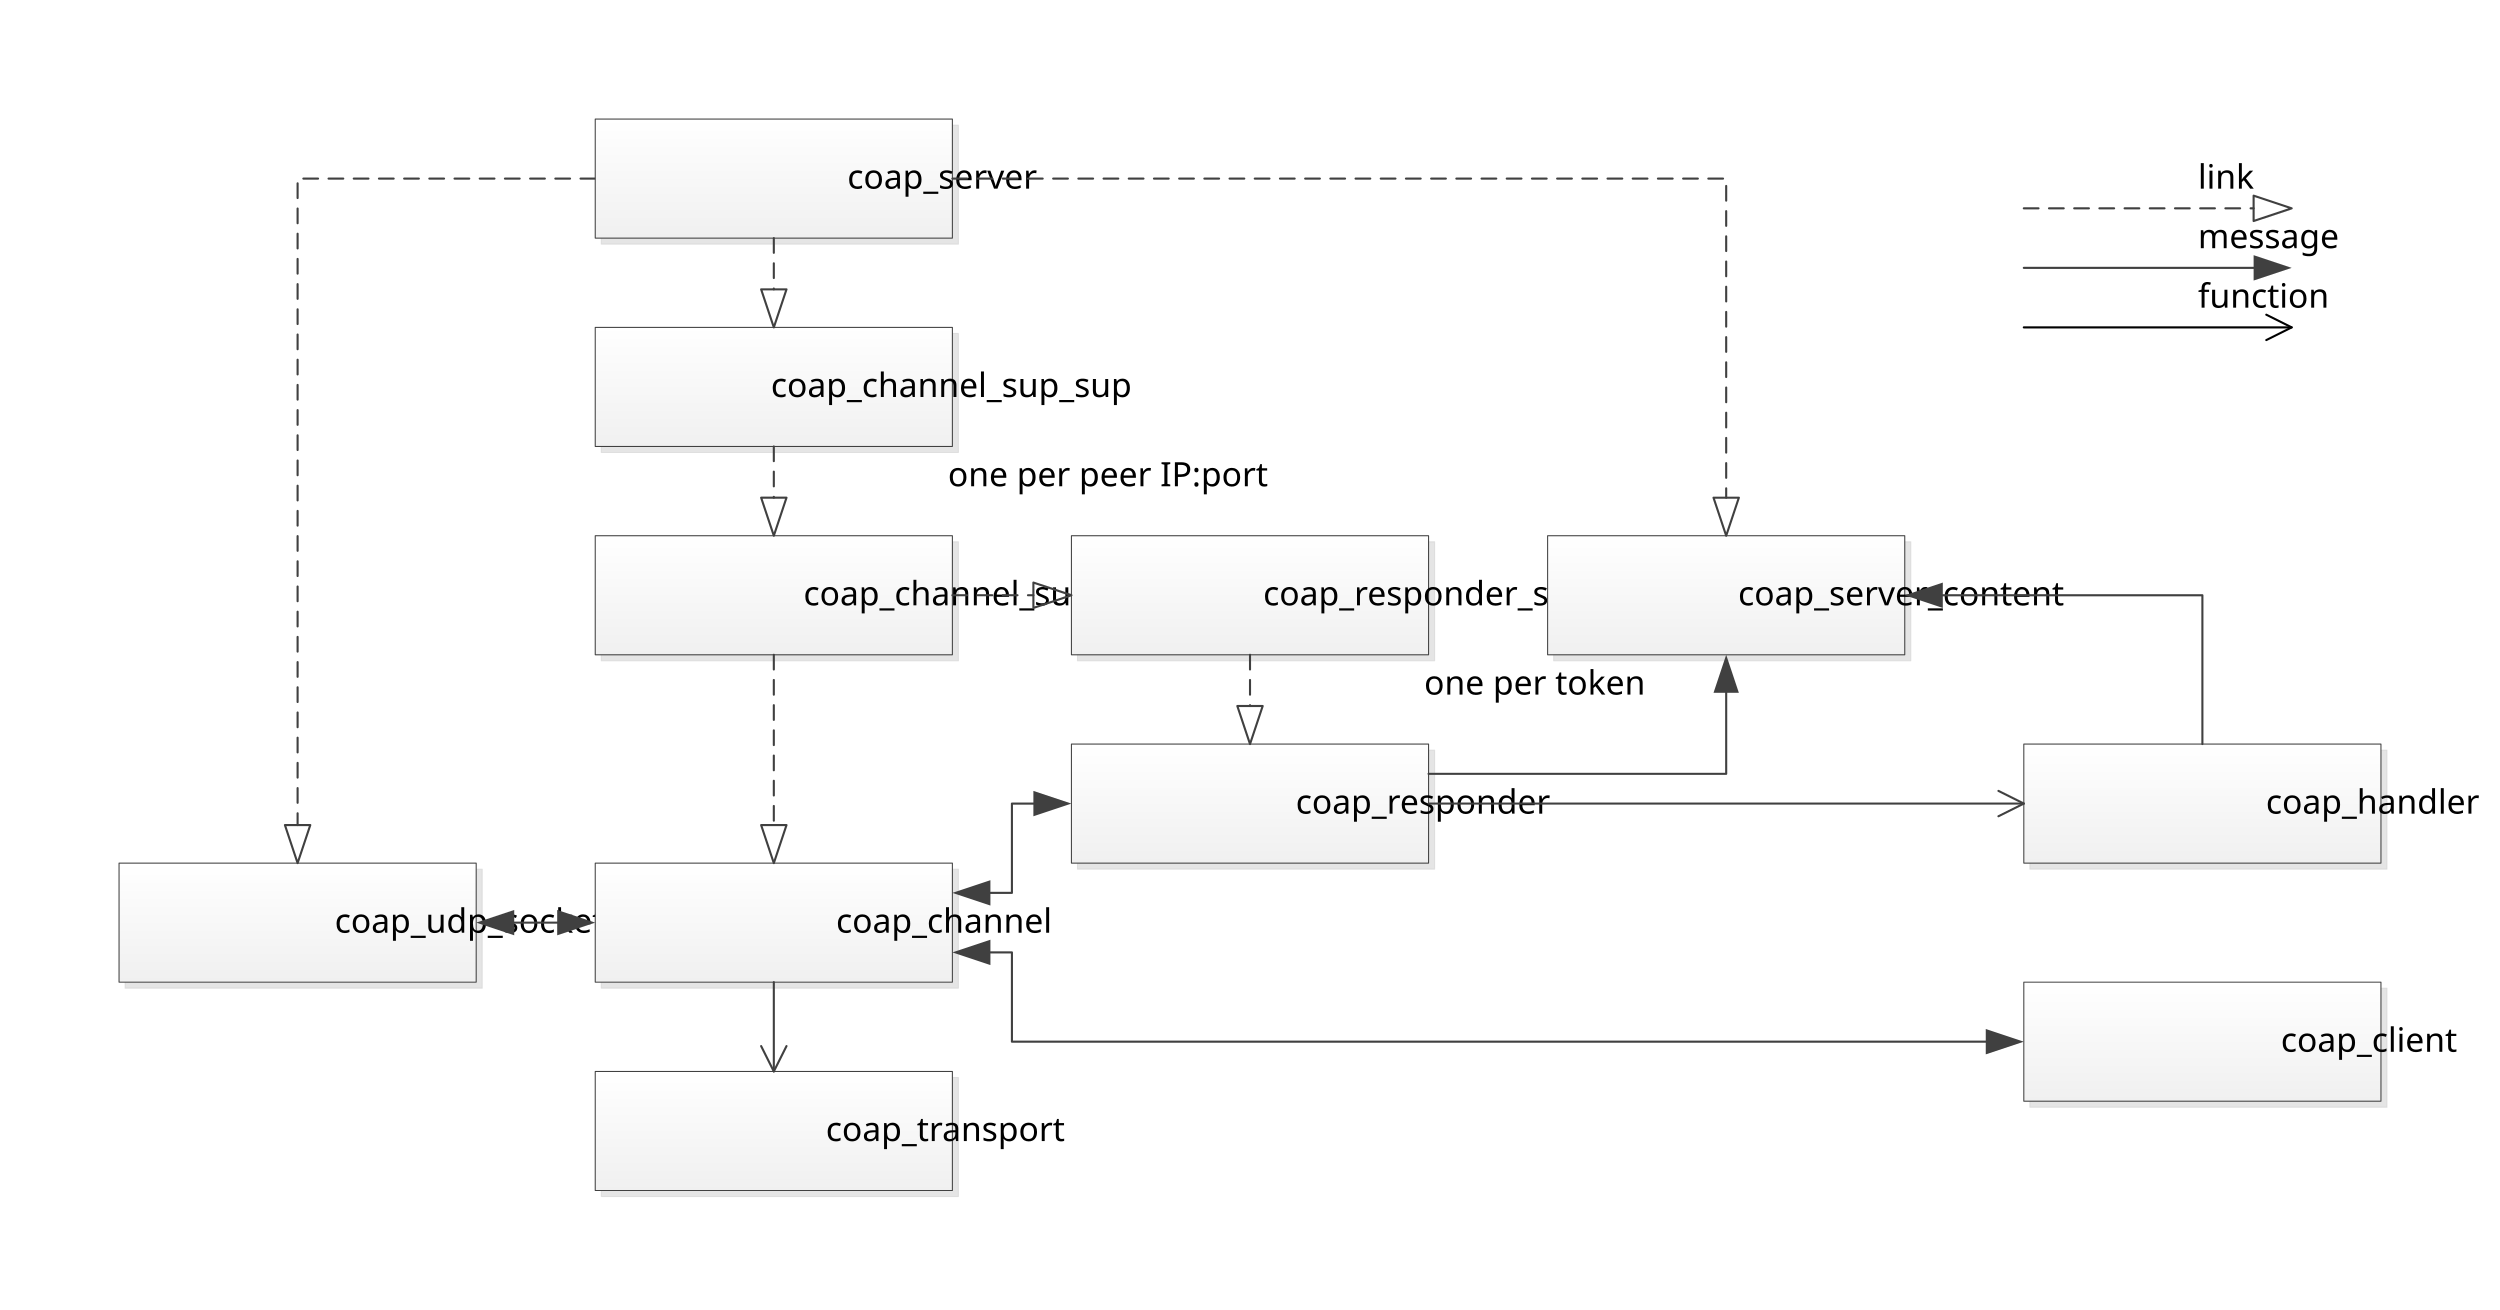
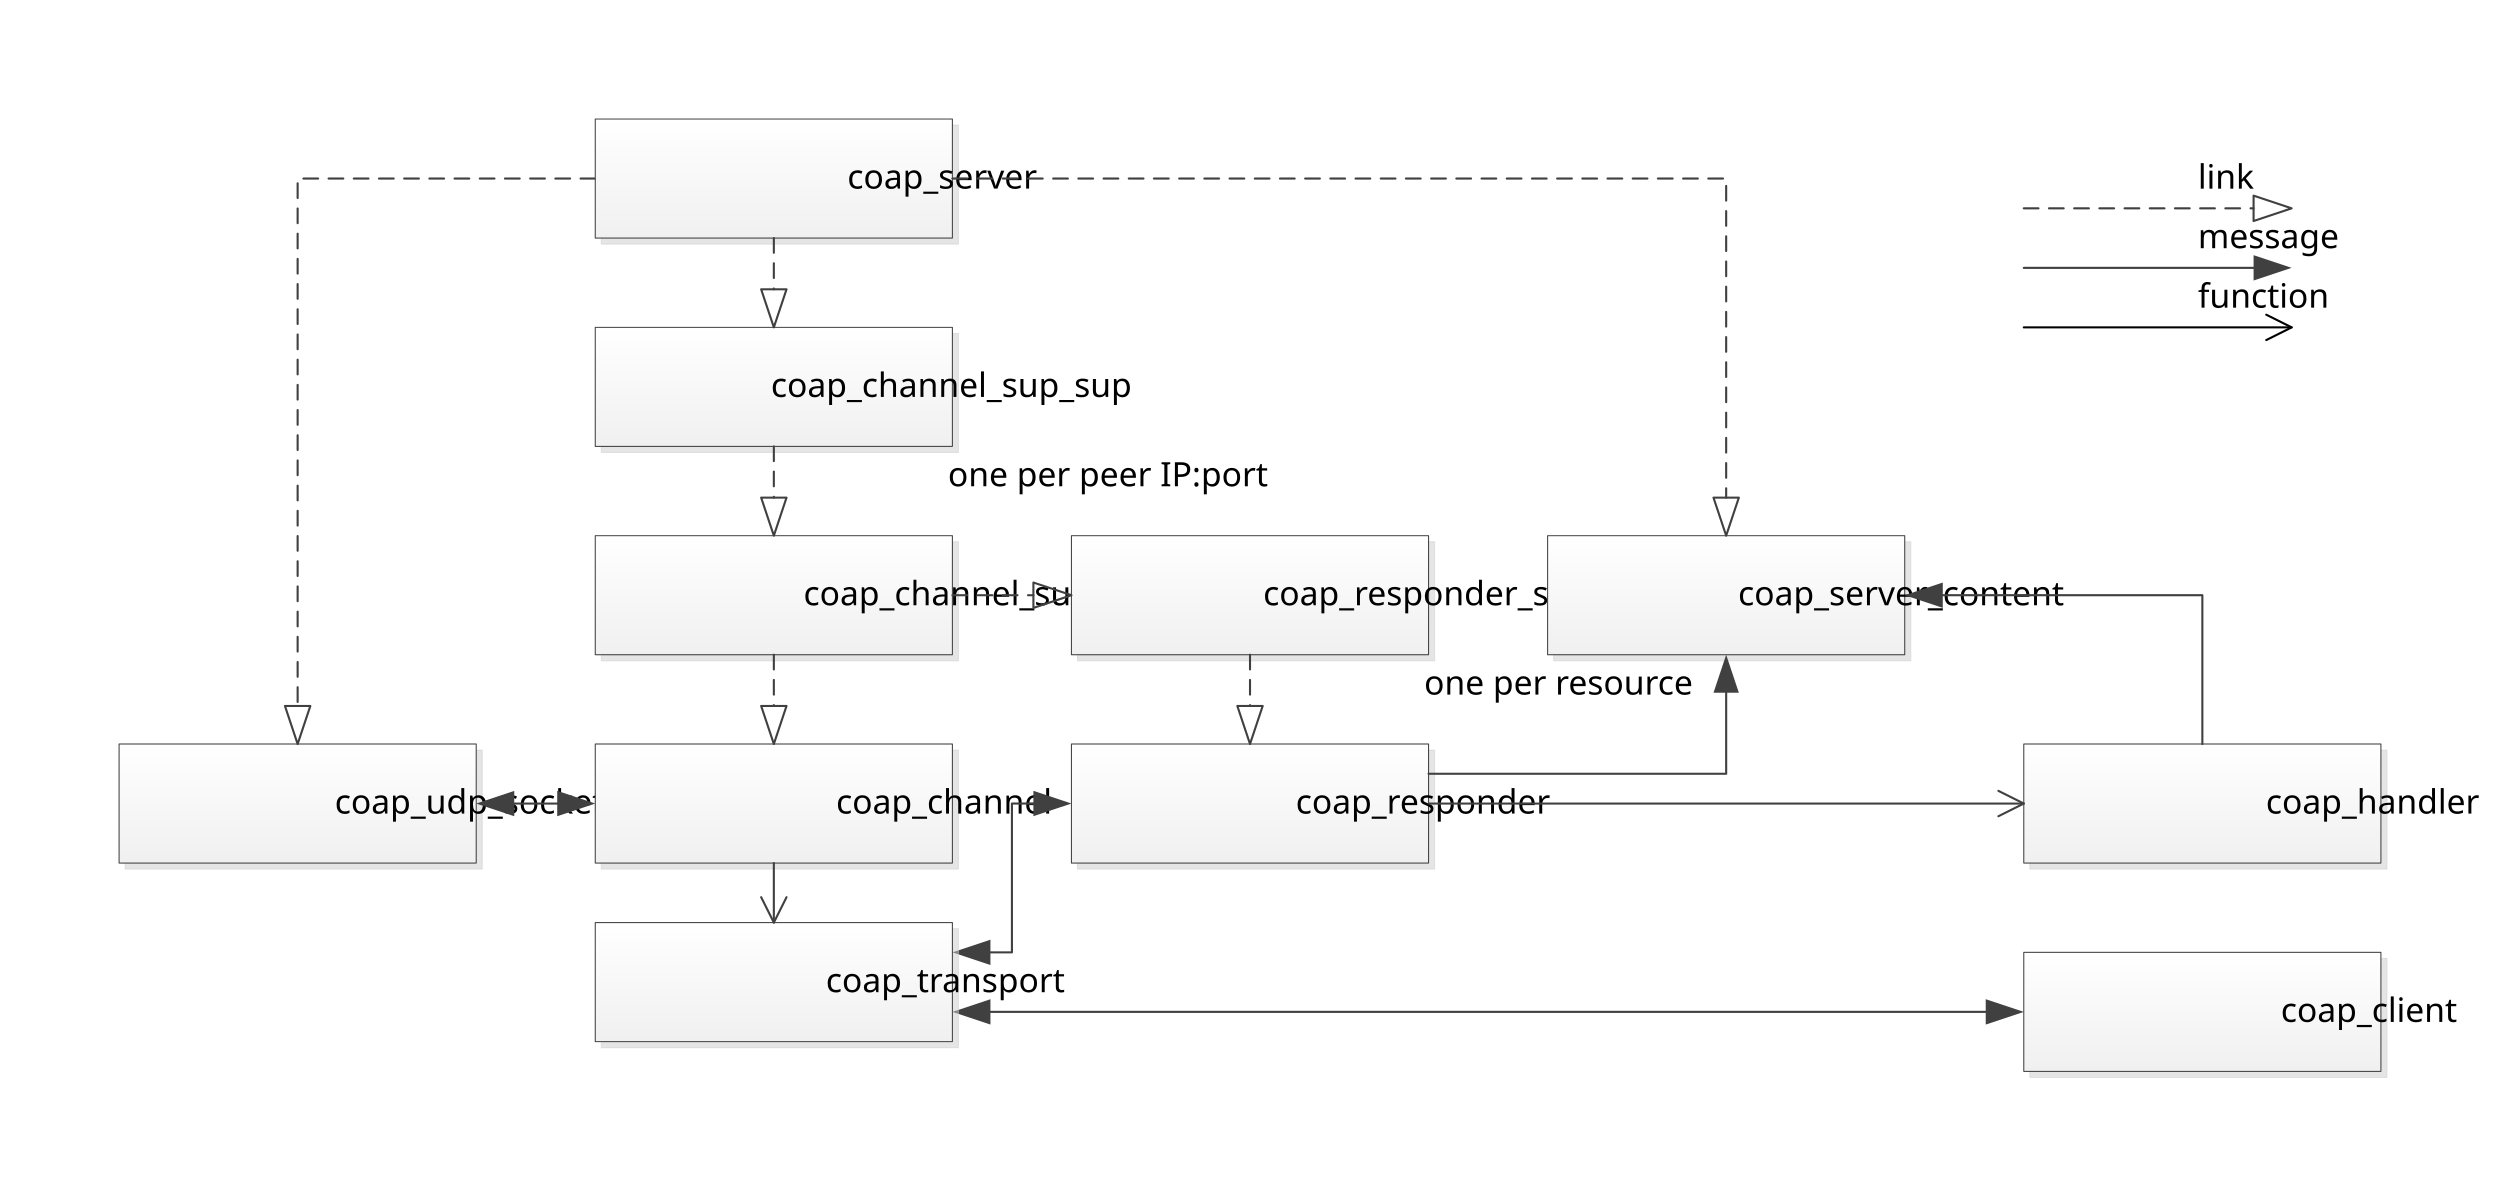
- <svg xmlns="http://www.w3.org/2000/svg" xmlns:ns1="http://schemas.microsoft.com/visio/2003/SVGExtensions/" xmlns:xlink="http://www.w3.org/1999/xlink" width="8.268in" height="4.331in" viewBox="0 0 595.276 311.811" xml:space="preserve" color-interpolation-filters="sRGB" class="st14">
+ <svg xmlns="http://www.w3.org/2000/svg" xmlns:ns1="http://schemas.microsoft.com/visio/2003/SVGExtensions/" xmlns:xlink="http://www.w3.org/1999/xlink" width="8.268in" height="3.937in" viewBox="0 0 595.276 283.465" xml:space="preserve" color-interpolation-filters="sRGB" class="st14">
  <ns1:documentProperties ns1:langID="1033" ns1:metric="true">
    <ns1:userDefs>
      <ns1:ud ns1:nameU="msvSubprocessMaster" ns1:prompt="" ns1:val="VT4(Rectangle)" />
      <ns1:ud ns1:nameU="msvNoAutoConnect" ns1:val="VT0(1):26" />
    </ns1:userDefs>
  </ns1:documentProperties>
  <style type="text/css">
	
		.st1 {visibility:visible}
		.st2 {fill:#cdcdcd;fill-opacity:0.5;stroke:#cdcdcd;stroke-linecap:round;stroke-linejoin:round;stroke-opacity:0.5;stroke-width:0.25}
		.st3 {fill:url(#grad30-6);stroke:#404040;stroke-linecap:round;stroke-linejoin:round;stroke-width:0.25}
		.st4 {fill:#000000;font-family:Calibri;font-size:0.667em}
		.st5 {marker-end:url(#mrkr13-47);marker-start:url(#mrkr13-45);stroke:#404040;stroke-linecap:round;stroke-linejoin:round;stroke-width:0.5}
		.st6 {fill:#404040;fill-opacity:1;stroke:#404040;stroke-opacity:1;stroke-width:0.166}
		.st7 {marker-end:url(#mrkr14-62);stroke:#404040;stroke-dasharray:3.5,2.5;stroke-linecap:round;stroke-linejoin:round;stroke-width:0.5}
		.st8 {fill:none;stroke:none;stroke-linecap:round;stroke-linejoin:round;stroke-width:0.25}
		.st9 {marker-start:url(#mrkr13-45);stroke:#404040;stroke-linecap:round;stroke-linejoin:round;stroke-width:0.5}
		.st10 {marker-start:url(#mrkr3-149);stroke:#404040;stroke-linecap:round;stroke-linejoin:round;stroke-width:0.5}
		.st11 {marker-start:url(#mrkr3-180);stroke:#000000;stroke-linecap:round;stroke-linejoin:round;stroke-width:0.5}
		.st12 {fill:#000000;fill-opacity:1;stroke:#000000;stroke-opacity:1;stroke-width:0.166}
		.st13 {marker-end:url(#mrkr13-47);stroke:#404040;stroke-linecap:round;stroke-linejoin:round;stroke-width:0.5}
		.st14 {fill:none;fill-rule:evenodd;font-size:12px;overflow:visible;stroke-linecap:square;stroke-miterlimit:3}
	
	</style>
  <defs id="Patterns_And_Gradients">
    <linearGradient id="grad30-6" ns1:fillPattern="30" ns1:foreground="#f0f0f0" ns1:background="#ffffff" x1="0" y1="1" x2="0" y2="0">
      <stop offset="0" style="stop-color:#f0f0f0;stop-opacity:1" />
      <stop offset="1" style="stop-color:#ffffff;stop-opacity:1" />
    </linearGradient>
  </defs>
  <defs id="Markers">
    <g id="lend13">
      <path d="M 3 1 L 0 0 L 3 -1 L 3 1 " style="stroke:none" />
    </g>
    <marker id="mrkr13-45" class="st6" ns1:arrowType="13" ns1:arrowSize="2" ns1:setback="17.4" refX="17.4" orient="auto" markerUnits="strokeWidth" overflow="visible">
      <use xlink:href="#lend13" transform="scale(6.04) " />
    </marker>
    <marker id="mrkr13-47" class="st6" ns1:arrowType="13" ns1:arrowSize="2" ns1:setback="18.12" refX="-18.12" orient="auto" markerUnits="strokeWidth" overflow="visible">
      <use xlink:href="#lend13" transform="scale(-6.04,-6.04) " />
    </marker>
    <g id="lend14">
      <path d="M 3 -1 L 0 0 L 3 1 L 3 -1 " style="stroke-linecap:round;stroke-linejoin:round;fill:none" />
    </g>
    <marker id="mrkr14-62" class="st6" ns1:arrowType="14" ns1:arrowSize="2" ns1:setback="18.12" refX="-18.12" orient="auto" markerUnits="strokeWidth" overflow="visible">
      <use xlink:href="#lend14" transform="scale(-6.04,-6.04) " />
    </marker>
    <g id="lend3">
      <path d="M 2 1 L 0 0 L 2 -1 " style="stroke-linecap:round;stroke-linejoin:round;fill:none" />
    </g>
    <marker id="mrkr3-149" class="st6" ns1:arrowType="3" ns1:arrowSize="2" orient="auto" markerUnits="strokeWidth" overflow="visible">
      <use xlink:href="#lend3" transform="scale(6.04) " />
    </marker>
    <marker id="mrkr3-180" class="st12" ns1:arrowType="3" ns1:arrowSize="2" orient="auto" markerUnits="strokeWidth" overflow="visible">
      <use xlink:href="#lend3" transform="scale(6.04) " />
    </marker>
  </defs>
  <g ns1:mID="0" ns1:index="1" ns1:groupContext="foregroundPage">
    <ns1:userDefs>
      <ns1:ud ns1:nameU="msvThemeColors" ns1:val="VT0(36):26" />
      <ns1:ud ns1:nameU="msvThemeEffects" ns1:val="VT0(16):26" />
      <ns1:ud ns1:nameU="msvThemeOrder" ns1:val="VT0(0):26" />
    </ns1:userDefs>
    <ns1:pageProperties ns1:drawingScale="0.0393701" ns1:pageScale="0.0393701" ns1:drawingUnits="24" ns1:shadowOffsetX="8.50393" ns1:shadowOffsetY="-8.50393" />
    <ns1:layer ns1:name="Connector" ns1:index="0" />
    <g id="shape1-1" ns1:mID="1" ns1:groupContext="shape" transform="translate(28.3465,-77.9528)">
      <ns1:userDefs>
        <ns1:ud ns1:nameU="visVersion" ns1:val="VT0(14):26" />
        <ns1:ud ns1:nameU="msvThemeColors" ns1:val="VT0(36):26" />
        <ns1:ud ns1:nameU="msvThemeEffects" ns1:val="VT0(16):26" />
      </ns1:userDefs>
      <ns1:textBlock ns1:margins="rect(4,4,4,4)" ns1:tabSpace="42.5197" />
-       <ns1:textRect cx="42.52" cy="297.638" width="85.04" height="28.346" />
+       <ns1:textRect cx="42.52" cy="269.291" width="85.04" height="28.346" />
      <g id="shadow1-2" ns1:groupContext="shadow" ns1:shadowOffsetX="1.44" ns1:shadowOffsetY="-1.44" ns1:shadowType="1" transform="matrix(1,0,0,1,1.44,1.44)" class="st1">
-         <rect x="0" y="283.465" width="85.039" height="28.346" class="st2" />
-       </g>
-       <rect x="0" y="283.465" width="85.039" height="28.346" class="st3" />
-       <text x="13.9" y="300.04" class="st4" ns1:langID="1033">
+         <rect x="0" y="255.118" width="85.039" height="28.346" class="st2" />
+       </g>
+       <rect x="0" y="255.118" width="85.039" height="28.346" class="st3" />
+       <text x="13.9" y="271.69" class="st4" ns1:langID="1033">
        <ns1:paragraph ns1:horizAlign="1" />
        <ns1:tabList />coap_udp_socket</text>
    </g>
-     <g id="shape2-8" ns1:mID="2" ns1:groupContext="shape" transform="translate(141.732,-205.512)">
-       <ns1:userDefs>
-         <ns1:ud ns1:nameU="visVersion" ns1:val="VT0(14):26" />
-         <ns1:ud ns1:nameU="msvThemeColors" ns1:val="VT0(36):26" />
-         <ns1:ud ns1:nameU="msvThemeEffects" ns1:val="VT0(16):26" />
-       </ns1:userDefs>
-       <ns1:textBlock ns1:margins="rect(4,4,4,4)" ns1:tabSpace="42.5197" />
-       <ns1:textRect cx="42.52" cy="297.638" width="85.04" height="28.346" />
+     <g id="shape2-8" ns1:mID="2" ns1:groupContext="shape" transform="translate(141.732,-177.165)">
+       <ns1:userDefs>
+         <ns1:ud ns1:nameU="visVersion" ns1:val="VT0(14):26" />
+         <ns1:ud ns1:nameU="msvThemeColors" ns1:val="VT0(36):26" />
+         <ns1:ud ns1:nameU="msvThemeEffects" ns1:val="VT0(16):26" />
+       </ns1:userDefs>
+       <ns1:textBlock ns1:margins="rect(4,4,4,4)" ns1:tabSpace="42.5197" />
+       <ns1:textRect cx="42.52" cy="269.291" width="85.04" height="28.346" />
      <g id="shadow2-9" ns1:groupContext="shadow" ns1:shadowOffsetX="1.44" ns1:shadowOffsetY="-1.44" ns1:shadowType="1" transform="matrix(1,0,0,1,1.44,1.44)" class="st1">
-         <rect x="0" y="283.465" width="85.039" height="28.346" class="st2" />
-       </g>
-       <rect x="0" y="283.465" width="85.039" height="28.346" class="st3" />
-       <text x="4.37" y="300.04" class="st4" ns1:langID="1033">
+         <rect x="0" y="255.118" width="85.039" height="28.346" class="st2" />
+       </g>
+       <rect x="0" y="255.118" width="85.039" height="28.346" class="st3" />
+       <text x="4.37" y="271.69" class="st4" ns1:langID="1033">
        <ns1:paragraph ns1:horizAlign="1" />
        <ns1:tabList />coap_channel_sup_sup</text>
    </g>
-     <g id="shape3-14" ns1:mID="3" ns1:groupContext="shape" transform="translate(141.732,-155.906)">
-       <ns1:userDefs>
-         <ns1:ud ns1:nameU="visVersion" ns1:val="VT0(14):26" />
-         <ns1:ud ns1:nameU="msvThemeColors" ns1:val="VT0(36):26" />
-         <ns1:ud ns1:nameU="msvThemeEffects" ns1:val="VT0(16):26" />
-       </ns1:userDefs>
-       <ns1:textBlock ns1:margins="rect(4,4,4,4)" ns1:tabSpace="42.5197" />
-       <ns1:textRect cx="42.52" cy="297.638" width="85.04" height="28.346" />
+     <g id="shape3-14" ns1:mID="3" ns1:groupContext="shape" transform="translate(141.732,-127.559)">
+       <ns1:userDefs>
+         <ns1:ud ns1:nameU="visVersion" ns1:val="VT0(14):26" />
+         <ns1:ud ns1:nameU="msvThemeColors" ns1:val="VT0(36):26" />
+         <ns1:ud ns1:nameU="msvThemeEffects" ns1:val="VT0(16):26" />
+       </ns1:userDefs>
+       <ns1:textBlock ns1:margins="rect(4,4,4,4)" ns1:tabSpace="42.5197" />
+       <ns1:textRect cx="42.52" cy="269.291" width="85.04" height="28.346" />
      <g id="shadow3-15" ns1:groupContext="shadow" ns1:shadowOffsetX="1.44" ns1:shadowOffsetY="-1.44" ns1:shadowType="1" transform="matrix(1,0,0,1,1.44,1.44)" class="st1">
-         <rect x="0" y="283.465" width="85.039" height="28.346" class="st2" />
-       </g>
-       <rect x="0" y="283.465" width="85.039" height="28.346" class="st3" />
-       <text x="12.13" y="300.04" class="st4" ns1:langID="1033">
+         <rect x="0" y="255.118" width="85.039" height="28.346" class="st2" />
+       </g>
+       <rect x="0" y="255.118" width="85.039" height="28.346" class="st3" />
+       <text x="12.13" y="271.69" class="st4" ns1:langID="1033">
        <ns1:paragraph ns1:horizAlign="1" />
        <ns1:tabList />coap_channel_sup</text>
    </g>
    <g id="shape4-20" ns1:mID="4" ns1:groupContext="shape" transform="translate(141.732,-77.9528)">
      <ns1:userDefs>
        <ns1:ud ns1:nameU="visVersion" ns1:val="VT0(14):26" />
        <ns1:ud ns1:nameU="msvThemeColors" ns1:val="VT0(36):26" />
        <ns1:ud ns1:nameU="msvThemeEffects" ns1:val="VT0(16):26" />
      </ns1:userDefs>
      <ns1:textBlock ns1:margins="rect(4,4,4,4)" ns1:tabSpace="42.5197" />
-       <ns1:textRect cx="42.52" cy="297.638" width="85.04" height="28.346" />
+       <ns1:textRect cx="42.52" cy="269.291" width="85.04" height="28.346" />
      <g id="shadow4-21" ns1:groupContext="shadow" ns1:shadowOffsetX="1.44" ns1:shadowOffsetY="-1.44" ns1:shadowType="1" transform="matrix(1,0,0,1,1.44,1.44)" class="st1">
-         <rect x="0" y="283.465" width="85.039" height="28.346" class="st2" />
-       </g>
-       <rect x="0" y="283.465" width="85.039" height="28.346" class="st3" />
-       <text x="19.89" y="300.04" class="st4" ns1:langID="1033">
+         <rect x="0" y="255.118" width="85.039" height="28.346" class="st2" />
+       </g>
+       <rect x="0" y="255.118" width="85.039" height="28.346" class="st3" />
+       <text x="19.89" y="271.69" class="st4" ns1:langID="1033">
        <ns1:paragraph ns1:horizAlign="1" />
        <ns1:tabList />coap_channel</text>
    </g>
-     <g id="shape5-26" ns1:mID="5" ns1:groupContext="shape" transform="translate(255.118,-155.906)">
-       <ns1:userDefs>
-         <ns1:ud ns1:nameU="visVersion" ns1:val="VT0(14):26" />
-         <ns1:ud ns1:nameU="msvThemeColors" ns1:val="VT0(36):26" />
-         <ns1:ud ns1:nameU="msvThemeEffects" ns1:val="VT0(16):26" />
-       </ns1:userDefs>
-       <ns1:textBlock ns1:margins="rect(4,4,4,4)" ns1:tabSpace="42.5197" />
-       <ns1:textRect cx="42.52" cy="297.638" width="85.04" height="28.346" />
+     <g id="shape5-26" ns1:mID="5" ns1:groupContext="shape" transform="translate(255.118,-127.559)">
+       <ns1:userDefs>
+         <ns1:ud ns1:nameU="visVersion" ns1:val="VT0(14):26" />
+         <ns1:ud ns1:nameU="msvThemeColors" ns1:val="VT0(36):26" />
+         <ns1:ud ns1:nameU="msvThemeEffects" ns1:val="VT0(16):26" />
+       </ns1:userDefs>
+       <ns1:textBlock ns1:margins="rect(4,4,4,4)" ns1:tabSpace="42.5197" />
+       <ns1:textRect cx="42.52" cy="269.291" width="85.04" height="28.346" />
      <g id="shadow5-27" ns1:groupContext="shadow" ns1:shadowOffsetX="1.44" ns1:shadowOffsetY="-1.44" ns1:shadowType="1" transform="matrix(1,0,0,1,1.44,1.44)" class="st1">
-         <rect x="0" y="283.465" width="85.039" height="28.346" class="st2" />
-       </g>
-       <rect x="0" y="283.465" width="85.039" height="28.346" class="st3" />
-       <text x="8.2" y="300.04" class="st4" ns1:langID="1033">
+         <rect x="0" y="255.118" width="85.039" height="28.346" class="st2" />
+       </g>
+       <rect x="0" y="255.118" width="85.039" height="28.346" class="st3" />
+       <text x="8.2" y="271.69" class="st4" ns1:langID="1033">
        <ns1:paragraph ns1:horizAlign="1" />
        <ns1:tabList />coap_responder_sup</text>
    </g>
-     <g id="shape6-32" ns1:mID="6" ns1:groupContext="shape" transform="translate(255.118,-106.299)">
-       <ns1:userDefs>
-         <ns1:ud ns1:nameU="visVersion" ns1:val="VT0(14):26" />
-         <ns1:ud ns1:nameU="msvThemeColors" ns1:val="VT0(36):26" />
-         <ns1:ud ns1:nameU="msvThemeEffects" ns1:val="VT0(16):26" />
-       </ns1:userDefs>
-       <ns1:textBlock ns1:margins="rect(4,4,4,4)" ns1:tabSpace="42.5197" />
-       <ns1:textRect cx="42.52" cy="297.638" width="85.04" height="28.346" />
+     <g id="shape6-32" ns1:mID="6" ns1:groupContext="shape" transform="translate(255.118,-77.9528)">
+       <ns1:userDefs>
+         <ns1:ud ns1:nameU="visVersion" ns1:val="VT0(14):26" />
+         <ns1:ud ns1:nameU="msvThemeColors" ns1:val="VT0(36):26" />
+         <ns1:ud ns1:nameU="msvThemeEffects" ns1:val="VT0(16):26" />
+       </ns1:userDefs>
+       <ns1:textBlock ns1:margins="rect(4,4,4,4)" ns1:tabSpace="42.5197" />
+       <ns1:textRect cx="42.52" cy="269.291" width="85.04" height="28.346" />
      <g id="shadow6-33" ns1:groupContext="shadow" ns1:shadowOffsetX="1.44" ns1:shadowOffsetY="-1.44" ns1:shadowType="1" transform="matrix(1,0,0,1,1.44,1.44)" class="st1">
-         <rect x="0" y="283.465" width="85.039" height="28.346" class="st2" />
-       </g>
-       <rect x="0" y="283.465" width="85.039" height="28.346" class="st3" />
-       <text x="15.96" y="300.04" class="st4" ns1:langID="1033">
+         <rect x="0" y="255.118" width="85.039" height="28.346" class="st2" />
+       </g>
+       <rect x="0" y="255.118" width="85.039" height="28.346" class="st3" />
+       <text x="15.96" y="271.69" class="st4" ns1:langID="1033">
        <ns1:paragraph ns1:horizAlign="1" />
        <ns1:tabList />coap_responder</text>
    </g>
    <g id="shape9-38" ns1:mID="9" ns1:groupContext="shape" ns1:layerMember="0" transform="translate(141.732,-85.0394)">
      <ns1:userDefs>
        <ns1:ud ns1:nameU="visVersion" ns1:val="VT0(14):26" />
        <ns1:ud ns1:nameU="msvThemeColors" ns1:val="VT0(36):26" />
        <ns1:ud ns1:nameU="msvThemeEffects" ns1:val="VT0(16):26" />
      </ns1:userDefs>
-       <path d="M-8.7 304.72 L-9.06 304.72 L-19.29 304.72" class="st5" />
-     </g>
-     <g id="shape10-48" ns1:mID="10" ns1:groupContext="shape" ns1:layerMember="0" transform="translate(255.118,-120.472)">
-       <ns1:userDefs>
-         <ns1:ud ns1:nameU="visVersion" ns1:val="VT0(14):26" />
-         <ns1:ud ns1:nameU="msvThemeColors" ns1:val="VT0(36):26" />
-         <ns1:ud ns1:nameU="msvThemeEffects" ns1:val="VT0(16):26" />
-       </ns1:userDefs>
-       <path d="M-8.7 311.81 L-9.06 311.81 L-14.17 311.81 L-14.17 333.07 L-19.29 333.07" class="st5" />
-     </g>
-     <g id="shape11-56" ns1:mID="11" ns1:groupContext="shape" ns1:layerMember="0" transform="translate(177.165,-155.906)">
-       <ns1:userDefs>
-         <ns1:ud ns1:nameU="visVersion" ns1:val="VT0(14):26" />
-         <ns1:ud ns1:nameU="msvThemeColors" ns1:val="VT0(36):26" />
-         <ns1:ud ns1:nameU="msvThemeEffects" ns1:val="VT0(16):26" />
-       </ns1:userDefs>
-       <path d="M7.09 311.81 L7.09 352.36" class="st7" />
-     </g>
-     <g id="shape12-63" ns1:mID="12" ns1:groupContext="shape" ns1:layerMember="0" transform="translate(290.551,-155.906)">
-       <ns1:userDefs>
-         <ns1:ud ns1:nameU="visVersion" ns1:val="VT0(14):26" />
-         <ns1:ud ns1:nameU="msvThemeColors" ns1:val="VT0(36):26" />
-         <ns1:ud ns1:nameU="msvThemeEffects" ns1:val="VT0(16):26" />
-       </ns1:userDefs>
-       <path d="M7.09 311.81 L7.09 324.01" class="st7" />
-     </g>
-     <g id="shape13-69" ns1:mID="13" ns1:groupContext="shape" ns1:layerMember="0" transform="translate(226.772,-162.992)">
-       <ns1:userDefs>
-         <ns1:ud ns1:nameU="visVersion" ns1:val="VT0(14):26" />
-         <ns1:ud ns1:nameU="msvThemeColors" ns1:val="VT0(36):26" />
-         <ns1:ud ns1:nameU="msvThemeEffects" ns1:val="VT0(16):26" />
-       </ns1:userDefs>
-       <path d="M0 304.72 L19.29 304.72" class="st7" />
-     </g>
-     <g id="shape14-75" ns1:mID="14" ns1:groupContext="shape" ns1:layerMember="0" transform="translate(177.165,-205.512)">
-       <ns1:userDefs>
-         <ns1:ud ns1:nameU="visVersion" ns1:val="VT0(14):26" />
-         <ns1:ud ns1:nameU="msvThemeColors" ns1:val="VT0(36):26" />
-         <ns1:ud ns1:nameU="msvThemeEffects" ns1:val="VT0(16):26" />
-       </ns1:userDefs>
-       <path d="M7.09 311.81 L7.09 324.01" class="st7" />
-     </g>
-     <g id="shape15-81" ns1:mID="15" ns1:groupContext="shape" ns1:layerMember="0" transform="translate(141.732,-269.291)">
-       <ns1:userDefs>
-         <ns1:ud ns1:nameU="visVersion" ns1:val="VT0(14):26" />
-         <ns1:ud ns1:nameU="msvThemeColors" ns1:val="VT0(36):26" />
-         <ns1:ud ns1:nameU="msvThemeEffects" ns1:val="VT0(16):26" />
-       </ns1:userDefs>
-       <path d="M0 311.81 L-70.87 311.81 L-70.87 465.74" class="st7" />
-     </g>
-     <g id="shape7-87" ns1:mID="7" ns1:groupContext="shape" transform="translate(481.89,-49.6063)">
-       <ns1:userDefs>
-         <ns1:ud ns1:nameU="visVersion" ns1:val="VT0(14):26" />
-         <ns1:ud ns1:nameU="msvThemeColors" ns1:val="VT0(36):26" />
-         <ns1:ud ns1:nameU="msvThemeEffects" ns1:val="VT0(16):26" />
-       </ns1:userDefs>
-       <ns1:textBlock ns1:margins="rect(4,4,4,4)" ns1:tabSpace="42.5197" />
-       <ns1:textRect cx="42.52" cy="297.638" width="85.04" height="28.346" />
+       <path d="M-8.7 276.38 L-9.06 276.38 L-19.29 276.38" class="st5" />
+     </g>
+     <g id="shape10-48" ns1:mID="10" ns1:groupContext="shape" ns1:layerMember="0" transform="translate(255.118,-92.126)">
+       <ns1:userDefs>
+         <ns1:ud ns1:nameU="visVersion" ns1:val="VT0(14):26" />
+         <ns1:ud ns1:nameU="msvThemeColors" ns1:val="VT0(36):26" />
+         <ns1:ud ns1:nameU="msvThemeEffects" ns1:val="VT0(16):26" />
+       </ns1:userDefs>
+       <path d="M-8.7 283.46 L-9.06 283.46 L-14.17 283.46 L-14.17 318.9 L-19.29 318.9" class="st5" />
+     </g>
+     <g id="shape11-56" ns1:mID="11" ns1:groupContext="shape" ns1:layerMember="0" transform="translate(177.165,-127.559)">
+       <ns1:userDefs>
+         <ns1:ud ns1:nameU="visVersion" ns1:val="VT0(14):26" />
+         <ns1:ud ns1:nameU="msvThemeColors" ns1:val="VT0(36):26" />
+         <ns1:ud ns1:nameU="msvThemeEffects" ns1:val="VT0(16):26" />
+       </ns1:userDefs>
+       <path d="M7.09 283.46 L7.09 295.66" class="st7" />
+     </g>
+     <g id="shape12-63" ns1:mID="12" ns1:groupContext="shape" ns1:layerMember="0" transform="translate(290.551,-127.559)">
+       <ns1:userDefs>
+         <ns1:ud ns1:nameU="visVersion" ns1:val="VT0(14):26" />
+         <ns1:ud ns1:nameU="msvThemeColors" ns1:val="VT0(36):26" />
+         <ns1:ud ns1:nameU="msvThemeEffects" ns1:val="VT0(16):26" />
+       </ns1:userDefs>
+       <path d="M7.09 283.46 L7.09 295.66" class="st7" />
+     </g>
+     <g id="shape13-69" ns1:mID="13" ns1:groupContext="shape" ns1:layerMember="0" transform="translate(226.772,-134.646)">
+       <ns1:userDefs>
+         <ns1:ud ns1:nameU="visVersion" ns1:val="VT0(14):26" />
+         <ns1:ud ns1:nameU="msvThemeColors" ns1:val="VT0(36):26" />
+         <ns1:ud ns1:nameU="msvThemeEffects" ns1:val="VT0(16):26" />
+       </ns1:userDefs>
+       <path d="M0 276.38 L19.29 276.38" class="st7" />
+     </g>
+     <g id="shape14-75" ns1:mID="14" ns1:groupContext="shape" ns1:layerMember="0" transform="translate(177.165,-177.165)">
+       <ns1:userDefs>
+         <ns1:ud ns1:nameU="visVersion" ns1:val="VT0(14):26" />
+         <ns1:ud ns1:nameU="msvThemeColors" ns1:val="VT0(36):26" />
+         <ns1:ud ns1:nameU="msvThemeEffects" ns1:val="VT0(16):26" />
+       </ns1:userDefs>
+       <path d="M7.09 283.46 L7.09 295.66" class="st7" />
+     </g>
+     <g id="shape15-81" ns1:mID="15" ns1:groupContext="shape" ns1:layerMember="0" transform="translate(141.732,-240.945)">
+       <ns1:userDefs>
+         <ns1:ud ns1:nameU="visVersion" ns1:val="VT0(14):26" />
+         <ns1:ud ns1:nameU="msvThemeColors" ns1:val="VT0(36):26" />
+         <ns1:ud ns1:nameU="msvThemeEffects" ns1:val="VT0(16):26" />
+       </ns1:userDefs>
+       <path d="M0 283.46 L-70.87 283.46 L-70.87 409.05" class="st7" />
+     </g>
+     <g id="shape7-87" ns1:mID="7" ns1:groupContext="shape" transform="translate(481.89,-28.3465)">
+       <ns1:userDefs>
+         <ns1:ud ns1:nameU="visVersion" ns1:val="VT0(14):26" />
+         <ns1:ud ns1:nameU="msvThemeColors" ns1:val="VT0(36):26" />
+         <ns1:ud ns1:nameU="msvThemeEffects" ns1:val="VT0(16):26" />
+       </ns1:userDefs>
+       <ns1:textBlock ns1:margins="rect(4,4,4,4)" ns1:tabSpace="42.5197" />
+       <ns1:textRect cx="42.52" cy="269.291" width="85.04" height="28.346" />
      <g id="shadow7-88" ns1:groupContext="shadow" ns1:shadowOffsetX="1.44" ns1:shadowOffsetY="-1.44" ns1:shadowType="1" transform="matrix(1,0,0,1,1.44,1.44)" class="st1">
-         <rect x="0" y="283.465" width="85.039" height="28.346" class="st2" />
-       </g>
-       <rect x="0" y="283.465" width="85.039" height="28.346" class="st3" />
-       <text x="23.75" y="300.04" class="st4" ns1:langID="1033">
+         <rect x="0" y="255.118" width="85.039" height="28.346" class="st2" />
+       </g>
+       <rect x="0" y="255.118" width="85.039" height="28.346" class="st3" />
+       <text x="23.75" y="271.69" class="st4" ns1:langID="1033">
        <ns1:paragraph ns1:horizAlign="1" />
        <ns1:tabList />coap_client</text>
    </g>
-     <g id="shape8-93" ns1:mID="8" ns1:groupContext="shape" ns1:layerMember="0" transform="translate(481.89,-63.7795)">
-       <ns1:userDefs>
-         <ns1:ud ns1:nameU="visVersion" ns1:val="VT0(14):26" />
-         <ns1:ud ns1:nameU="msvThemeColors" ns1:val="VT0(36):26" />
-         <ns1:ud ns1:nameU="msvThemeEffects" ns1:val="VT0(16):26" />
-       </ns1:userDefs>
-       <path d="M-8.7 311.81 L-9.06 311.81 L-240.94 311.81 L-240.94 290.55 L-246.06 290.55" class="st5" />
-     </g>
-     <g id="shape16-101" ns1:mID="16" ns1:groupContext="shape" transform="translate(141.732,-255.118)">
-       <ns1:userDefs>
-         <ns1:ud ns1:nameU="visVersion" ns1:val="VT0(14):26" />
-         <ns1:ud ns1:nameU="msvThemeColors" ns1:val="VT0(36):26" />
-         <ns1:ud ns1:nameU="msvThemeEffects" ns1:val="VT0(16):26" />
-       </ns1:userDefs>
-       <ns1:textBlock ns1:margins="rect(4,4,4,4)" ns1:tabSpace="42.5197" />
-       <ns1:textRect cx="42.52" cy="297.638" width="85.04" height="28.346" />
+     <g id="shape8-93" ns1:mID="8" ns1:groupContext="shape" ns1:layerMember="0" transform="translate(481.89,-35.4331)">
+       <ns1:userDefs>
+         <ns1:ud ns1:nameU="visVersion" ns1:val="VT0(14):26" />
+         <ns1:ud ns1:nameU="msvThemeColors" ns1:val="VT0(36):26" />
+         <ns1:ud ns1:nameU="msvThemeEffects" ns1:val="VT0(16):26" />
+       </ns1:userDefs>
+       <path d="M-8.7 276.38 L-9.06 276.38 L-240.94 276.38 L-246.06 276.38" class="st5" />
+     </g>
+     <g id="shape16-101" ns1:mID="16" ns1:groupContext="shape" transform="translate(141.732,-226.772)">
+       <ns1:userDefs>
+         <ns1:ud ns1:nameU="visVersion" ns1:val="VT0(14):26" />
+         <ns1:ud ns1:nameU="msvThemeColors" ns1:val="VT0(36):26" />
+         <ns1:ud ns1:nameU="msvThemeEffects" ns1:val="VT0(16):26" />
+       </ns1:userDefs>
+       <ns1:textBlock ns1:margins="rect(4,4,4,4)" ns1:tabSpace="42.5197" />
+       <ns1:textRect cx="42.52" cy="269.291" width="85.04" height="28.346" />
      <g id="shadow16-102" ns1:groupContext="shadow" ns1:shadowOffsetX="1.44" ns1:shadowOffsetY="-1.44" ns1:shadowType="1" transform="matrix(1,0,0,1,1.44,1.44)" class="st1">
-         <rect x="0" y="283.465" width="85.039" height="28.346" class="st2" />
-       </g>
-       <rect x="0" y="283.465" width="85.039" height="28.346" class="st3" />
-       <text x="22.57" y="300.04" class="st4" ns1:langID="1033">
+         <rect x="0" y="255.118" width="85.039" height="28.346" class="st2" />
+       </g>
+       <rect x="0" y="255.118" width="85.039" height="28.346" class="st3" />
+       <text x="22.57" y="271.69" class="st4" ns1:langID="1033">
        <ns1:paragraph ns1:horizAlign="1" />
        <ns1:tabList />coap_server</text>
    </g>
-     <g id="shape17-107" ns1:mID="17" ns1:groupContext="shape" ns1:layerMember="0" transform="translate(177.165,-255.118)">
-       <ns1:userDefs>
-         <ns1:ud ns1:nameU="visVersion" ns1:val="VT0(14):26" />
-         <ns1:ud ns1:nameU="msvThemeColors" ns1:val="VT0(36):26" />
-         <ns1:ud ns1:nameU="msvThemeEffects" ns1:val="VT0(16):26" />
-       </ns1:userDefs>
-       <path d="M7.09 311.81 L7.09 324.01" class="st7" />
-     </g>
-     <g id="shape18-113" ns1:mID="18" ns1:groupContext="shape" transform="translate(368.504,-155.906)">
-       <ns1:userDefs>
-         <ns1:ud ns1:nameU="visVersion" ns1:val="VT0(14):26" />
-         <ns1:ud ns1:nameU="msvThemeColors" ns1:val="VT0(36):26" />
-         <ns1:ud ns1:nameU="msvThemeEffects" ns1:val="VT0(16):26" />
-       </ns1:userDefs>
-       <ns1:textBlock ns1:margins="rect(4,4,4,4)" ns1:tabSpace="42.5197" />
-       <ns1:textRect cx="42.52" cy="297.638" width="85.04" height="28.346" />
+     <g id="shape17-107" ns1:mID="17" ns1:groupContext="shape" ns1:layerMember="0" transform="translate(177.165,-226.772)">
+       <ns1:userDefs>
+         <ns1:ud ns1:nameU="visVersion" ns1:val="VT0(14):26" />
+         <ns1:ud ns1:nameU="msvThemeColors" ns1:val="VT0(36):26" />
+         <ns1:ud ns1:nameU="msvThemeEffects" ns1:val="VT0(16):26" />
+       </ns1:userDefs>
+       <path d="M7.09 283.46 L7.09 295.66" class="st7" />
+     </g>
+     <g id="shape18-113" ns1:mID="18" ns1:groupContext="shape" transform="translate(368.504,-127.559)">
+       <ns1:userDefs>
+         <ns1:ud ns1:nameU="visVersion" ns1:val="VT0(14):26" />
+         <ns1:ud ns1:nameU="msvThemeColors" ns1:val="VT0(36):26" />
+         <ns1:ud ns1:nameU="msvThemeEffects" ns1:val="VT0(16):26" />
+       </ns1:userDefs>
+       <ns1:textBlock ns1:margins="rect(4,4,4,4)" ns1:tabSpace="42.5197" />
+       <ns1:textRect cx="42.52" cy="269.291" width="85.04" height="28.346" />
      <g id="shadow18-114" ns1:groupContext="shadow" ns1:shadowOffsetX="1.44" ns1:shadowOffsetY="-1.44" ns1:shadowType="1" transform="matrix(1,0,0,1,1.44,1.44)" class="st1">
-         <rect x="0" y="283.465" width="85.039" height="28.346" class="st2" />
-       </g>
-       <rect x="0" y="283.465" width="85.039" height="28.346" class="st3" />
-       <text x="7.9" y="300.04" class="st4" ns1:langID="1033">
+         <rect x="0" y="255.118" width="85.039" height="28.346" class="st2" />
+       </g>
+       <rect x="0" y="255.118" width="85.039" height="28.346" class="st3" />
+       <text x="7.9" y="271.69" class="st4" ns1:langID="1033">
        <ns1:paragraph ns1:horizAlign="1" />
        <ns1:tabList />coap_server_content</text>
    </g>
-     <g id="shape19-119" ns1:mID="19" ns1:groupContext="shape" ns1:layerMember="0" transform="translate(226.772,-269.291)">
-       <ns1:userDefs>
-         <ns1:ud ns1:nameU="visVersion" ns1:val="VT0(14):26" />
-         <ns1:ud ns1:nameU="msvThemeColors" ns1:val="VT0(36):26" />
-         <ns1:ud ns1:nameU="msvThemeEffects" ns1:val="VT0(16):26" />
-       </ns1:userDefs>
-       <path d="M0 311.81 L184.25 311.81 L184.25 387.79" class="st7" />
-     </g>
-     <g id="shape20-125" ns1:mID="20" ns1:groupContext="shape" transform="translate(184.252,-191.339)">
-       <ns1:userDefs>
-         <ns1:ud ns1:nameU="msvThemeColors" ns1:val="VT0(36):26" />
-         <ns1:ud ns1:nameU="msvThemeEffects" ns1:val="VT0(16):26" />
-       </ns1:userDefs>
-       <ns1:textBlock ns1:margins="rect(4,4,4,4)" ns1:tabSpace="42.5197" />
-       <ns1:textRect cx="49.606" cy="304.724" width="99.22" height="14.173" />
-       <rect x="0" y="297.638" width="99.213" height="14.173" class="st8" />
-       <text x="4" y="307.12" class="st4" ns1:langID="1033">
+     <g id="shape19-119" ns1:mID="19" ns1:groupContext="shape" ns1:layerMember="0" transform="translate(226.772,-240.945)">
+       <ns1:userDefs>
+         <ns1:ud ns1:nameU="visVersion" ns1:val="VT0(14):26" />
+         <ns1:ud ns1:nameU="msvThemeColors" ns1:val="VT0(36):26" />
+         <ns1:ud ns1:nameU="msvThemeEffects" ns1:val="VT0(16):26" />
+       </ns1:userDefs>
+       <path d="M0 283.46 L184.25 283.46 L184.25 359.44" class="st7" />
+     </g>
+     <g id="shape20-125" ns1:mID="20" ns1:groupContext="shape" transform="translate(184.252,-162.992)">
+       <ns1:userDefs>
+         <ns1:ud ns1:nameU="msvThemeColors" ns1:val="VT0(36):26" />
+         <ns1:ud ns1:nameU="msvThemeEffects" ns1:val="VT0(16):26" />
+       </ns1:userDefs>
+       <ns1:textBlock ns1:margins="rect(4,4,4,4)" ns1:tabSpace="42.5197" />
+       <ns1:textRect cx="49.606" cy="276.378" width="99.22" height="14.173" />
+       <rect x="0" y="269.291" width="99.213" height="14.173" class="st8" />
+       <text x="4" y="278.78" class="st4" ns1:langID="1033">
        <ns1:paragraph />
        <ns1:tabList />one per peer IP:port</text>
    </g>
-     <g id="shape21-128" ns1:mID="21" ns1:groupContext="shape" transform="translate(297.638,-141.732)">
-       <ns1:userDefs>
-         <ns1:ud ns1:nameU="msvThemeColors" ns1:val="VT0(36):26" />
-         <ns1:ud ns1:nameU="msvThemeEffects" ns1:val="VT0(16):26" />
-       </ns1:userDefs>
-       <ns1:textBlock ns1:margins="rect(4,4,4,4)" ns1:tabSpace="42.5197" />
-       <ns1:textRect cx="49.606" cy="304.724" width="99.22" height="14.173" />
-       <rect x="0" y="297.638" width="99.213" height="14.173" class="st8" />
-       <text x="4" y="307.12" class="st4" ns1:langID="1033">
+     <g id="shape21-128" ns1:mID="21" ns1:groupContext="shape" transform="translate(297.638,-113.386)">
+       <ns1:userDefs>
+         <ns1:ud ns1:nameU="msvThemeColors" ns1:val="VT0(36):26" />
+         <ns1:ud ns1:nameU="msvThemeEffects" ns1:val="VT0(16):26" />
+       </ns1:userDefs>
+       <ns1:textBlock ns1:margins="rect(4,4,4,4)" ns1:tabSpace="42.5197" />
+       <ns1:textRect cx="49.606" cy="276.378" width="99.22" height="14.173" />
+       <rect x="0" y="269.291" width="99.213" height="14.173" class="st8" />
+       <text x="4" y="278.78" class="st4" ns1:langID="1033">
        <ns1:paragraph />
-         <ns1:tabList />one per token</text>
-     </g>
-     <g id="shape22-131" ns1:mID="22" ns1:groupContext="shape" transform="translate(481.89,-106.299)">
-       <ns1:userDefs>
-         <ns1:ud ns1:nameU="visVersion" ns1:val="VT0(14):26" />
-         <ns1:ud ns1:nameU="msvThemeColors" ns1:val="VT0(36):26" />
-         <ns1:ud ns1:nameU="msvThemeEffects" ns1:val="VT0(16):26" />
-       </ns1:userDefs>
-       <ns1:textBlock ns1:margins="rect(4,4,4,4)" ns1:tabSpace="42.5197" />
-       <ns1:textRect cx="42.52" cy="297.638" width="85.04" height="28.346" />
+         <ns1:tabList />one per resource</text>
+     </g>
+     <g id="shape22-131" ns1:mID="22" ns1:groupContext="shape" transform="translate(481.89,-77.9528)">
+       <ns1:userDefs>
+         <ns1:ud ns1:nameU="visVersion" ns1:val="VT0(14):26" />
+         <ns1:ud ns1:nameU="msvThemeColors" ns1:val="VT0(36):26" />
+         <ns1:ud ns1:nameU="msvThemeEffects" ns1:val="VT0(16):26" />
+       </ns1:userDefs>
+       <ns1:textBlock ns1:margins="rect(4,4,4,4)" ns1:tabSpace="42.5197" />
+       <ns1:textRect cx="42.52" cy="269.291" width="85.04" height="28.346" />
      <g id="shadow22-132" ns1:groupContext="shadow" ns1:shadowOffsetX="1.44" ns1:shadowOffsetY="-1.44" ns1:shadowType="1" transform="matrix(1,0,0,1,1.44,1.44)" class="st1">
-         <rect x="0" y="283.465" width="85.039" height="28.346" class="st2" />
-       </g>
-       <rect x="0" y="283.465" width="85.039" height="28.346" class="st3" />
-       <text x="20.19" y="300.04" class="st4" ns1:langID="1033">
+         <rect x="0" y="255.118" width="85.039" height="28.346" class="st2" />
+       </g>
+       <rect x="0" y="255.118" width="85.039" height="28.346" class="st3" />
+       <text x="20.19" y="271.69" class="st4" ns1:langID="1033">
        <ns1:paragraph ns1:horizAlign="1" />
        <ns1:tabList />coap_handler</text>
    </g>
-     <g id="shape23-137" ns1:mID="23" ns1:groupContext="shape" ns1:layerMember="0" transform="translate(453.543,-170.079)">
-       <ns1:userDefs>
-         <ns1:ud ns1:nameU="visVersion" ns1:val="VT0(14):26" />
-         <ns1:ud ns1:nameU="msvThemeColors" ns1:val="VT0(36):26" />
-         <ns1:ud ns1:nameU="msvThemeEffects" ns1:val="VT0(16):26" />
-       </ns1:userDefs>
-       <path d="M8.7 311.81 L9.06 311.81 L70.87 311.81 L70.87 347.24" class="st9" />
-     </g>
-     <g id="shape24-143" ns1:mID="24" ns1:groupContext="shape" ns1:layerMember="0" transform="translate(481.89,-113.386)">
-       <ns1:userDefs>
-         <ns1:ud ns1:nameU="visVersion" ns1:val="VT0(14):26" />
-         <ns1:ud ns1:nameU="msvThemeColors" ns1:val="VT0(36):26" />
-         <ns1:ud ns1:nameU="msvThemeEffects" ns1:val="VT0(16):26" />
-       </ns1:userDefs>
-       <path d="M0 304.72 L-141.73 304.72" class="st10" />
-     </g>
-     <g id="shape25-150" ns1:mID="25" ns1:groupContext="shape" ns1:layerMember="0" transform="translate(411.024,-155.906)">
-       <ns1:userDefs>
-         <ns1:ud ns1:nameU="visVersion" ns1:val="VT0(14):26" />
-         <ns1:ud ns1:nameU="msvThemeColors" ns1:val="VT0(36):26" />
-         <ns1:ud ns1:nameU="msvThemeEffects" ns1:val="VT0(16):26" />
-       </ns1:userDefs>
-       <path d="M0 320.51 L0 320.87 L0 340.16 L-70.87 340.16" class="st9" />
-     </g>
-     <g id="shape26-156" ns1:mID="26" ns1:groupContext="shape" transform="translate(141.732,-28.3465)">
-       <ns1:userDefs>
-         <ns1:ud ns1:nameU="visVersion" ns1:val="VT0(14):26" />
-         <ns1:ud ns1:nameU="msvThemeColors" ns1:val="VT0(36):26" />
-         <ns1:ud ns1:nameU="msvThemeEffects" ns1:val="VT0(16):26" />
-       </ns1:userDefs>
-       <ns1:textBlock ns1:margins="rect(4,4,4,4)" ns1:tabSpace="42.5197" />
-       <ns1:textRect cx="42.52" cy="297.638" width="85.04" height="28.346" />
+     <g id="shape23-137" ns1:mID="23" ns1:groupContext="shape" ns1:layerMember="0" transform="translate(453.543,-141.732)">
+       <ns1:userDefs>
+         <ns1:ud ns1:nameU="visVersion" ns1:val="VT0(14):26" />
+         <ns1:ud ns1:nameU="msvThemeColors" ns1:val="VT0(36):26" />
+         <ns1:ud ns1:nameU="msvThemeEffects" ns1:val="VT0(16):26" />
+       </ns1:userDefs>
+       <path d="M8.7 283.46 L9.06 283.46 L70.87 283.46 L70.87 318.9" class="st9" />
+     </g>
+     <g id="shape24-143" ns1:mID="24" ns1:groupContext="shape" ns1:layerMember="0" transform="translate(481.89,-85.0394)">
+       <ns1:userDefs>
+         <ns1:ud ns1:nameU="visVersion" ns1:val="VT0(14):26" />
+         <ns1:ud ns1:nameU="msvThemeColors" ns1:val="VT0(36):26" />
+         <ns1:ud ns1:nameU="msvThemeEffects" ns1:val="VT0(16):26" />
+       </ns1:userDefs>
+       <path d="M0 276.38 L-141.73 276.38" class="st10" />
+     </g>
+     <g id="shape25-150" ns1:mID="25" ns1:groupContext="shape" ns1:layerMember="0" transform="translate(411.024,-127.559)">
+       <ns1:userDefs>
+         <ns1:ud ns1:nameU="visVersion" ns1:val="VT0(14):26" />
+         <ns1:ud ns1:nameU="msvThemeColors" ns1:val="VT0(36):26" />
+         <ns1:ud ns1:nameU="msvThemeEffects" ns1:val="VT0(16):26" />
+       </ns1:userDefs>
+       <path d="M0 292.16 L0 292.52 L0 311.81 L-70.87 311.81" class="st9" />
+     </g>
+     <g id="shape26-156" ns1:mID="26" ns1:groupContext="shape" transform="translate(141.732,-35.4331)">
+       <ns1:userDefs>
+         <ns1:ud ns1:nameU="visVersion" ns1:val="VT0(14):26" />
+         <ns1:ud ns1:nameU="msvThemeColors" ns1:val="VT0(36):26" />
+         <ns1:ud ns1:nameU="msvThemeEffects" ns1:val="VT0(16):26" />
+       </ns1:userDefs>
+       <ns1:textBlock ns1:margins="rect(4,4,4,4)" ns1:tabSpace="42.5197" />
+       <ns1:textRect cx="42.52" cy="269.291" width="85.04" height="28.346" />
      <g id="shadow26-157" ns1:groupContext="shadow" ns1:shadowOffsetX="1.44" ns1:shadowOffsetY="-1.44" ns1:shadowType="1" transform="matrix(1,0,0,1,1.44,1.44)" class="st1">
-         <rect x="0" y="283.465" width="85.039" height="28.346" class="st2" />
-       </g>
-       <rect x="0" y="283.465" width="85.039" height="28.346" class="st3" />
-       <text x="17.45" y="300.04" class="st4" ns1:langID="1033">
+         <rect x="0" y="255.118" width="85.039" height="28.346" class="st2" />
+       </g>
+       <rect x="0" y="255.118" width="85.039" height="28.346" class="st3" />
+       <text x="17.45" y="271.69" class="st4" ns1:langID="1033">
        <ns1:paragraph ns1:horizAlign="1" />
        <ns1:tabList />coap_transport</text>
    </g>
-     <g id="shape27-162" ns1:mID="27" ns1:groupContext="shape" ns1:layerMember="0" transform="translate(177.165,-56.6929)">
-       <ns1:userDefs>
-         <ns1:ud ns1:nameU="visVersion" ns1:val="VT0(14):26" />
-         <ns1:ud ns1:nameU="msvThemeColors" ns1:val="VT0(36):26" />
-         <ns1:ud ns1:nameU="msvThemeEffects" ns1:val="VT0(16):26" />
-       </ns1:userDefs>
-       <path d="M7.09 311.81 L7.09 290.55" class="st10" />
-     </g>
-     <g id="shape28-168" ns1:mID="28" ns1:groupContext="shape" ns1:layerMember="0" transform="translate(481.89,-255.118)">
-       <ns1:userDefs>
-         <ns1:ud ns1:nameU="visVersion" ns1:val="VT0(14):26" />
-         <ns1:ud ns1:nameU="msvThemeColors" ns1:val="VT0(36):26" />
-         <ns1:ud ns1:nameU="msvThemeEffects" ns1:val="VT0(16):26" />
-       </ns1:userDefs>
-       <path d="M0 304.72 L54.72 304.72" class="st7" />
-     </g>
-     <g id="shape29-174" ns1:mID="29" ns1:groupContext="shape" ns1:layerMember="0" transform="translate(545.669,-226.772)">
-       <ns1:userDefs>
-         <ns1:ud ns1:nameU="visVersion" ns1:val="VT0(14):26" />
-         <ns1:ud ns1:nameU="msvThemeColors" ns1:val="VT0(36):26" />
-         <ns1:ud ns1:nameU="msvThemeEffects" ns1:val="VT0(16):26" />
-       </ns1:userDefs>
-       <path d="M0 304.72 L-63.78 304.72" class="st11" />
-     </g>
-     <g id="shape30-181" ns1:mID="30" ns1:groupContext="shape" ns1:layerMember="0" transform="translate(481.89,-240.945)">
-       <ns1:userDefs>
-         <ns1:ud ns1:nameU="visVersion" ns1:val="VT0(14):26" />
-         <ns1:ud ns1:nameU="msvThemeColors" ns1:val="VT0(36):26" />
-         <ns1:ud ns1:nameU="msvThemeEffects" ns1:val="VT0(16):26" />
-       </ns1:userDefs>
-       <path d="M0 304.72 L54.72 304.72" class="st13" />
-     </g>
-     <g id="shape31-187" ns1:mID="31" ns1:groupContext="shape" transform="translate(481.89,-262.205)">
-       <ns1:userDefs>
-         <ns1:ud ns1:nameU="msvThemeColors" ns1:val="VT0(36):26" />
-         <ns1:ud ns1:nameU="msvThemeEffects" ns1:val="VT0(16):26" />
-       </ns1:userDefs>
-       <ns1:textBlock ns1:margins="rect(4,4,4,4)" ns1:tabSpace="42.5197" />
-       <ns1:textRect cx="31.89" cy="304.724" width="63.78" height="14.173" />
-       <rect x="0" y="297.638" width="63.779" height="14.173" class="st8" />
-       <text x="4" y="307.12" class="st4" ns1:langID="1033">
+     <g id="shape27-162" ns1:mID="27" ns1:groupContext="shape" ns1:layerMember="0" transform="translate(177.165,-63.7795)">
+       <ns1:userDefs>
+         <ns1:ud ns1:nameU="visVersion" ns1:val="VT0(14):26" />
+         <ns1:ud ns1:nameU="msvThemeColors" ns1:val="VT0(36):26" />
+         <ns1:ud ns1:nameU="msvThemeEffects" ns1:val="VT0(16):26" />
+       </ns1:userDefs>
+       <path d="M7.09 283.46 L7.09 269.29" class="st10" />
+     </g>
+     <g id="shape28-168" ns1:mID="28" ns1:groupContext="shape" ns1:layerMember="0" transform="translate(481.89,-226.772)">
+       <ns1:userDefs>
+         <ns1:ud ns1:nameU="visVersion" ns1:val="VT0(14):26" />
+         <ns1:ud ns1:nameU="msvThemeColors" ns1:val="VT0(36):26" />
+         <ns1:ud ns1:nameU="msvThemeEffects" ns1:val="VT0(16):26" />
+       </ns1:userDefs>
+       <path d="M0 276.38 L54.72 276.38" class="st7" />
+     </g>
+     <g id="shape29-174" ns1:mID="29" ns1:groupContext="shape" ns1:layerMember="0" transform="translate(545.669,-198.425)">
+       <ns1:userDefs>
+         <ns1:ud ns1:nameU="visVersion" ns1:val="VT0(14):26" />
+         <ns1:ud ns1:nameU="msvThemeColors" ns1:val="VT0(36):26" />
+         <ns1:ud ns1:nameU="msvThemeEffects" ns1:val="VT0(16):26" />
+       </ns1:userDefs>
+       <path d="M0 276.38 L-63.78 276.38" class="st11" />
+     </g>
+     <g id="shape30-181" ns1:mID="30" ns1:groupContext="shape" ns1:layerMember="0" transform="translate(481.89,-212.598)">
+       <ns1:userDefs>
+         <ns1:ud ns1:nameU="visVersion" ns1:val="VT0(14):26" />
+         <ns1:ud ns1:nameU="msvThemeColors" ns1:val="VT0(36):26" />
+         <ns1:ud ns1:nameU="msvThemeEffects" ns1:val="VT0(16):26" />
+       </ns1:userDefs>
+       <path d="M0 276.38 L54.72 276.38" class="st13" />
+     </g>
+     <g id="shape31-187" ns1:mID="31" ns1:groupContext="shape" transform="translate(481.89,-233.858)">
+       <ns1:userDefs>
+         <ns1:ud ns1:nameU="msvThemeColors" ns1:val="VT0(36):26" />
+         <ns1:ud ns1:nameU="msvThemeEffects" ns1:val="VT0(16):26" />
+       </ns1:userDefs>
+       <ns1:textBlock ns1:margins="rect(4,4,4,4)" ns1:tabSpace="42.5197" />
+       <ns1:textRect cx="31.89" cy="276.378" width="63.78" height="14.173" />
+       <rect x="0" y="269.291" width="63.779" height="14.173" class="st8" />
+       <text x="4" y="278.78" class="st4" ns1:langID="1033">
        <ns1:paragraph />
        <ns1:tabList />link</text>
    </g>
-     <g id="shape32-190" ns1:mID="32" ns1:groupContext="shape" transform="translate(481.89,-248.031)">
-       <ns1:userDefs>
-         <ns1:ud ns1:nameU="msvThemeColors" ns1:val="VT0(36):26" />
-         <ns1:ud ns1:nameU="msvThemeEffects" ns1:val="VT0(16):26" />
-       </ns1:userDefs>
-       <ns1:textBlock ns1:margins="rect(4,4,4,4)" ns1:tabSpace="42.5197" />
-       <ns1:textRect cx="31.89" cy="304.724" width="63.78" height="14.173" />
-       <rect x="0" y="297.638" width="63.779" height="14.173" class="st8" />
-       <text x="4" y="307.12" class="st4" ns1:langID="1033">
+     <g id="shape32-190" ns1:mID="32" ns1:groupContext="shape" transform="translate(481.89,-219.685)">
+       <ns1:userDefs>
+         <ns1:ud ns1:nameU="msvThemeColors" ns1:val="VT0(36):26" />
+         <ns1:ud ns1:nameU="msvThemeEffects" ns1:val="VT0(16):26" />
+       </ns1:userDefs>
+       <ns1:textBlock ns1:margins="rect(4,4,4,4)" ns1:tabSpace="42.5197" />
+       <ns1:textRect cx="31.89" cy="276.378" width="63.78" height="14.173" />
+       <rect x="0" y="269.291" width="63.779" height="14.173" class="st8" />
+       <text x="4" y="278.78" class="st4" ns1:langID="1033">
        <ns1:paragraph />
        <ns1:tabList />message</text>
    </g>
-     <g id="shape33-193" ns1:mID="33" ns1:groupContext="shape" transform="translate(481.89,-233.858)">
-       <ns1:userDefs>
-         <ns1:ud ns1:nameU="msvThemeColors" ns1:val="VT0(36):26" />
-         <ns1:ud ns1:nameU="msvThemeEffects" ns1:val="VT0(16):26" />
-       </ns1:userDefs>
-       <ns1:textBlock ns1:margins="rect(4,4,4,4)" ns1:tabSpace="42.5197" />
-       <ns1:textRect cx="31.89" cy="304.724" width="63.78" height="14.173" />
-       <rect x="0" y="297.638" width="63.779" height="14.173" class="st8" />
-       <text x="4" y="307.12" class="st4" ns1:langID="1033">
+     <g id="shape33-193" ns1:mID="33" ns1:groupContext="shape" transform="translate(481.89,-205.512)">
+       <ns1:userDefs>
+         <ns1:ud ns1:nameU="msvThemeColors" ns1:val="VT0(36):26" />
+         <ns1:ud ns1:nameU="msvThemeEffects" ns1:val="VT0(16):26" />
+       </ns1:userDefs>
+       <ns1:textBlock ns1:margins="rect(4,4,4,4)" ns1:tabSpace="42.5197" />
+       <ns1:textRect cx="31.89" cy="276.378" width="63.78" height="14.173" />
+       <rect x="0" y="269.291" width="63.779" height="14.173" class="st8" />
+       <text x="4" y="278.78" class="st4" ns1:langID="1033">
        <ns1:paragraph />
        <ns1:tabList />function</text>
    </g>
  </g>
</svg>
